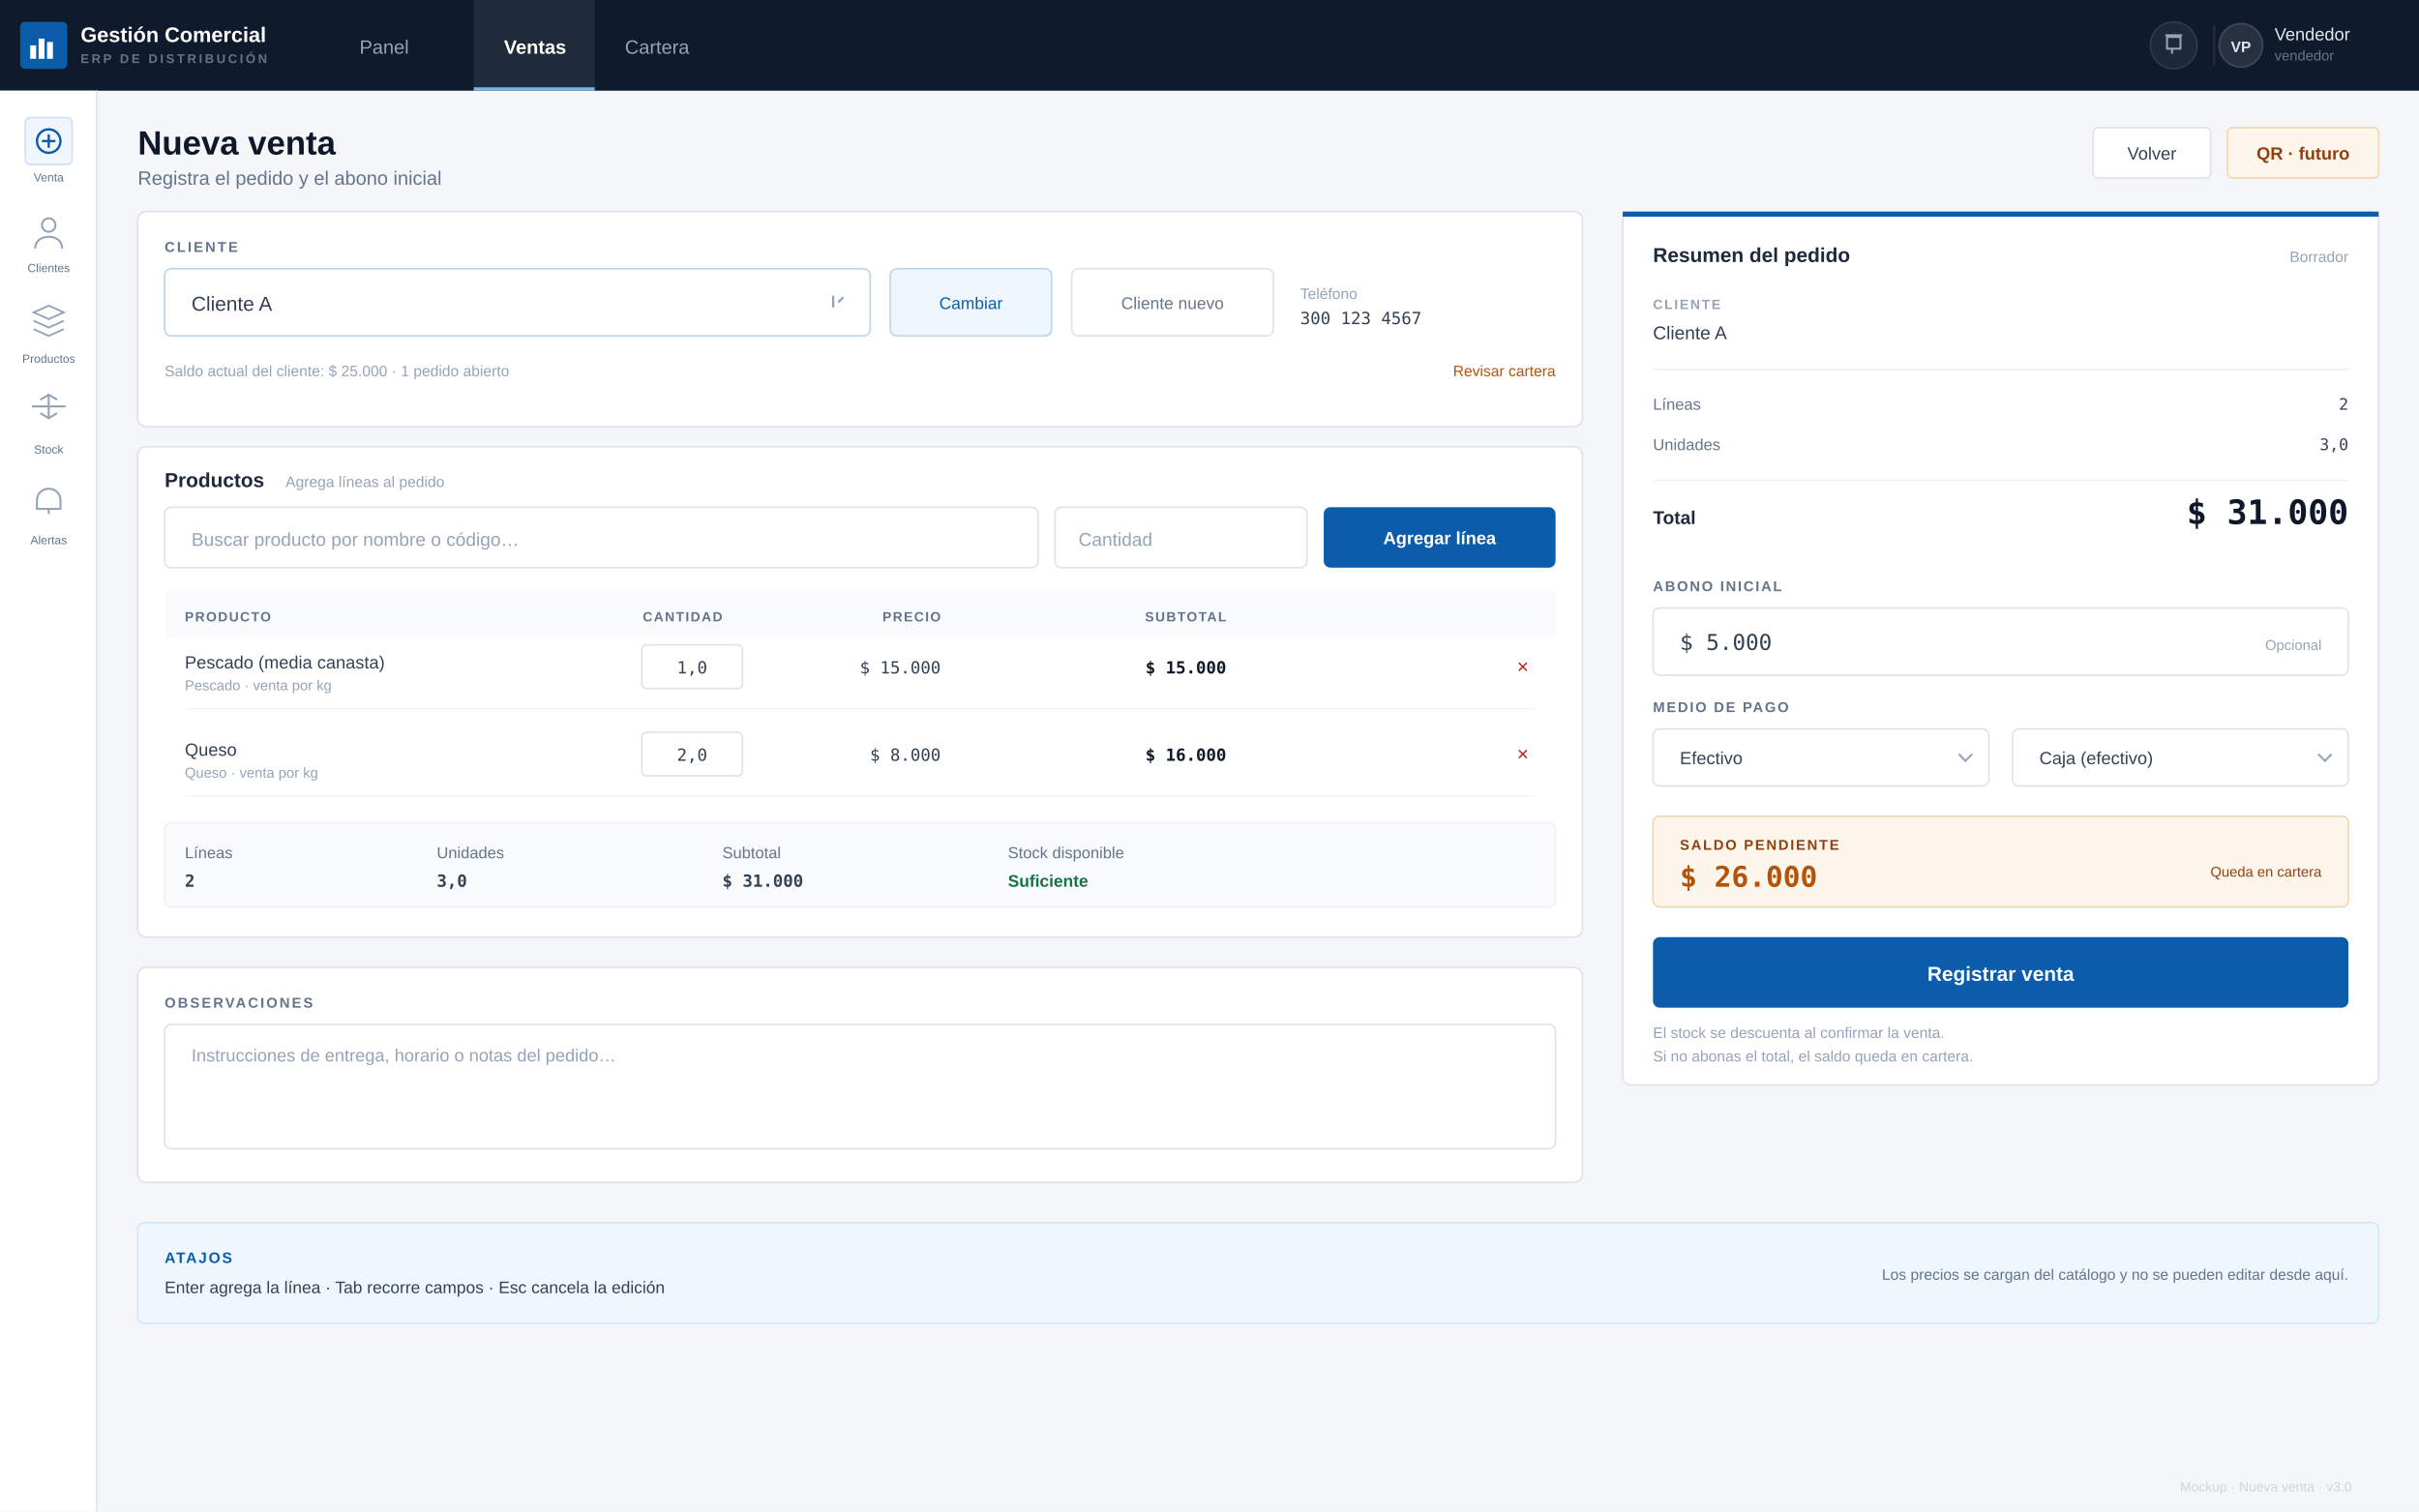
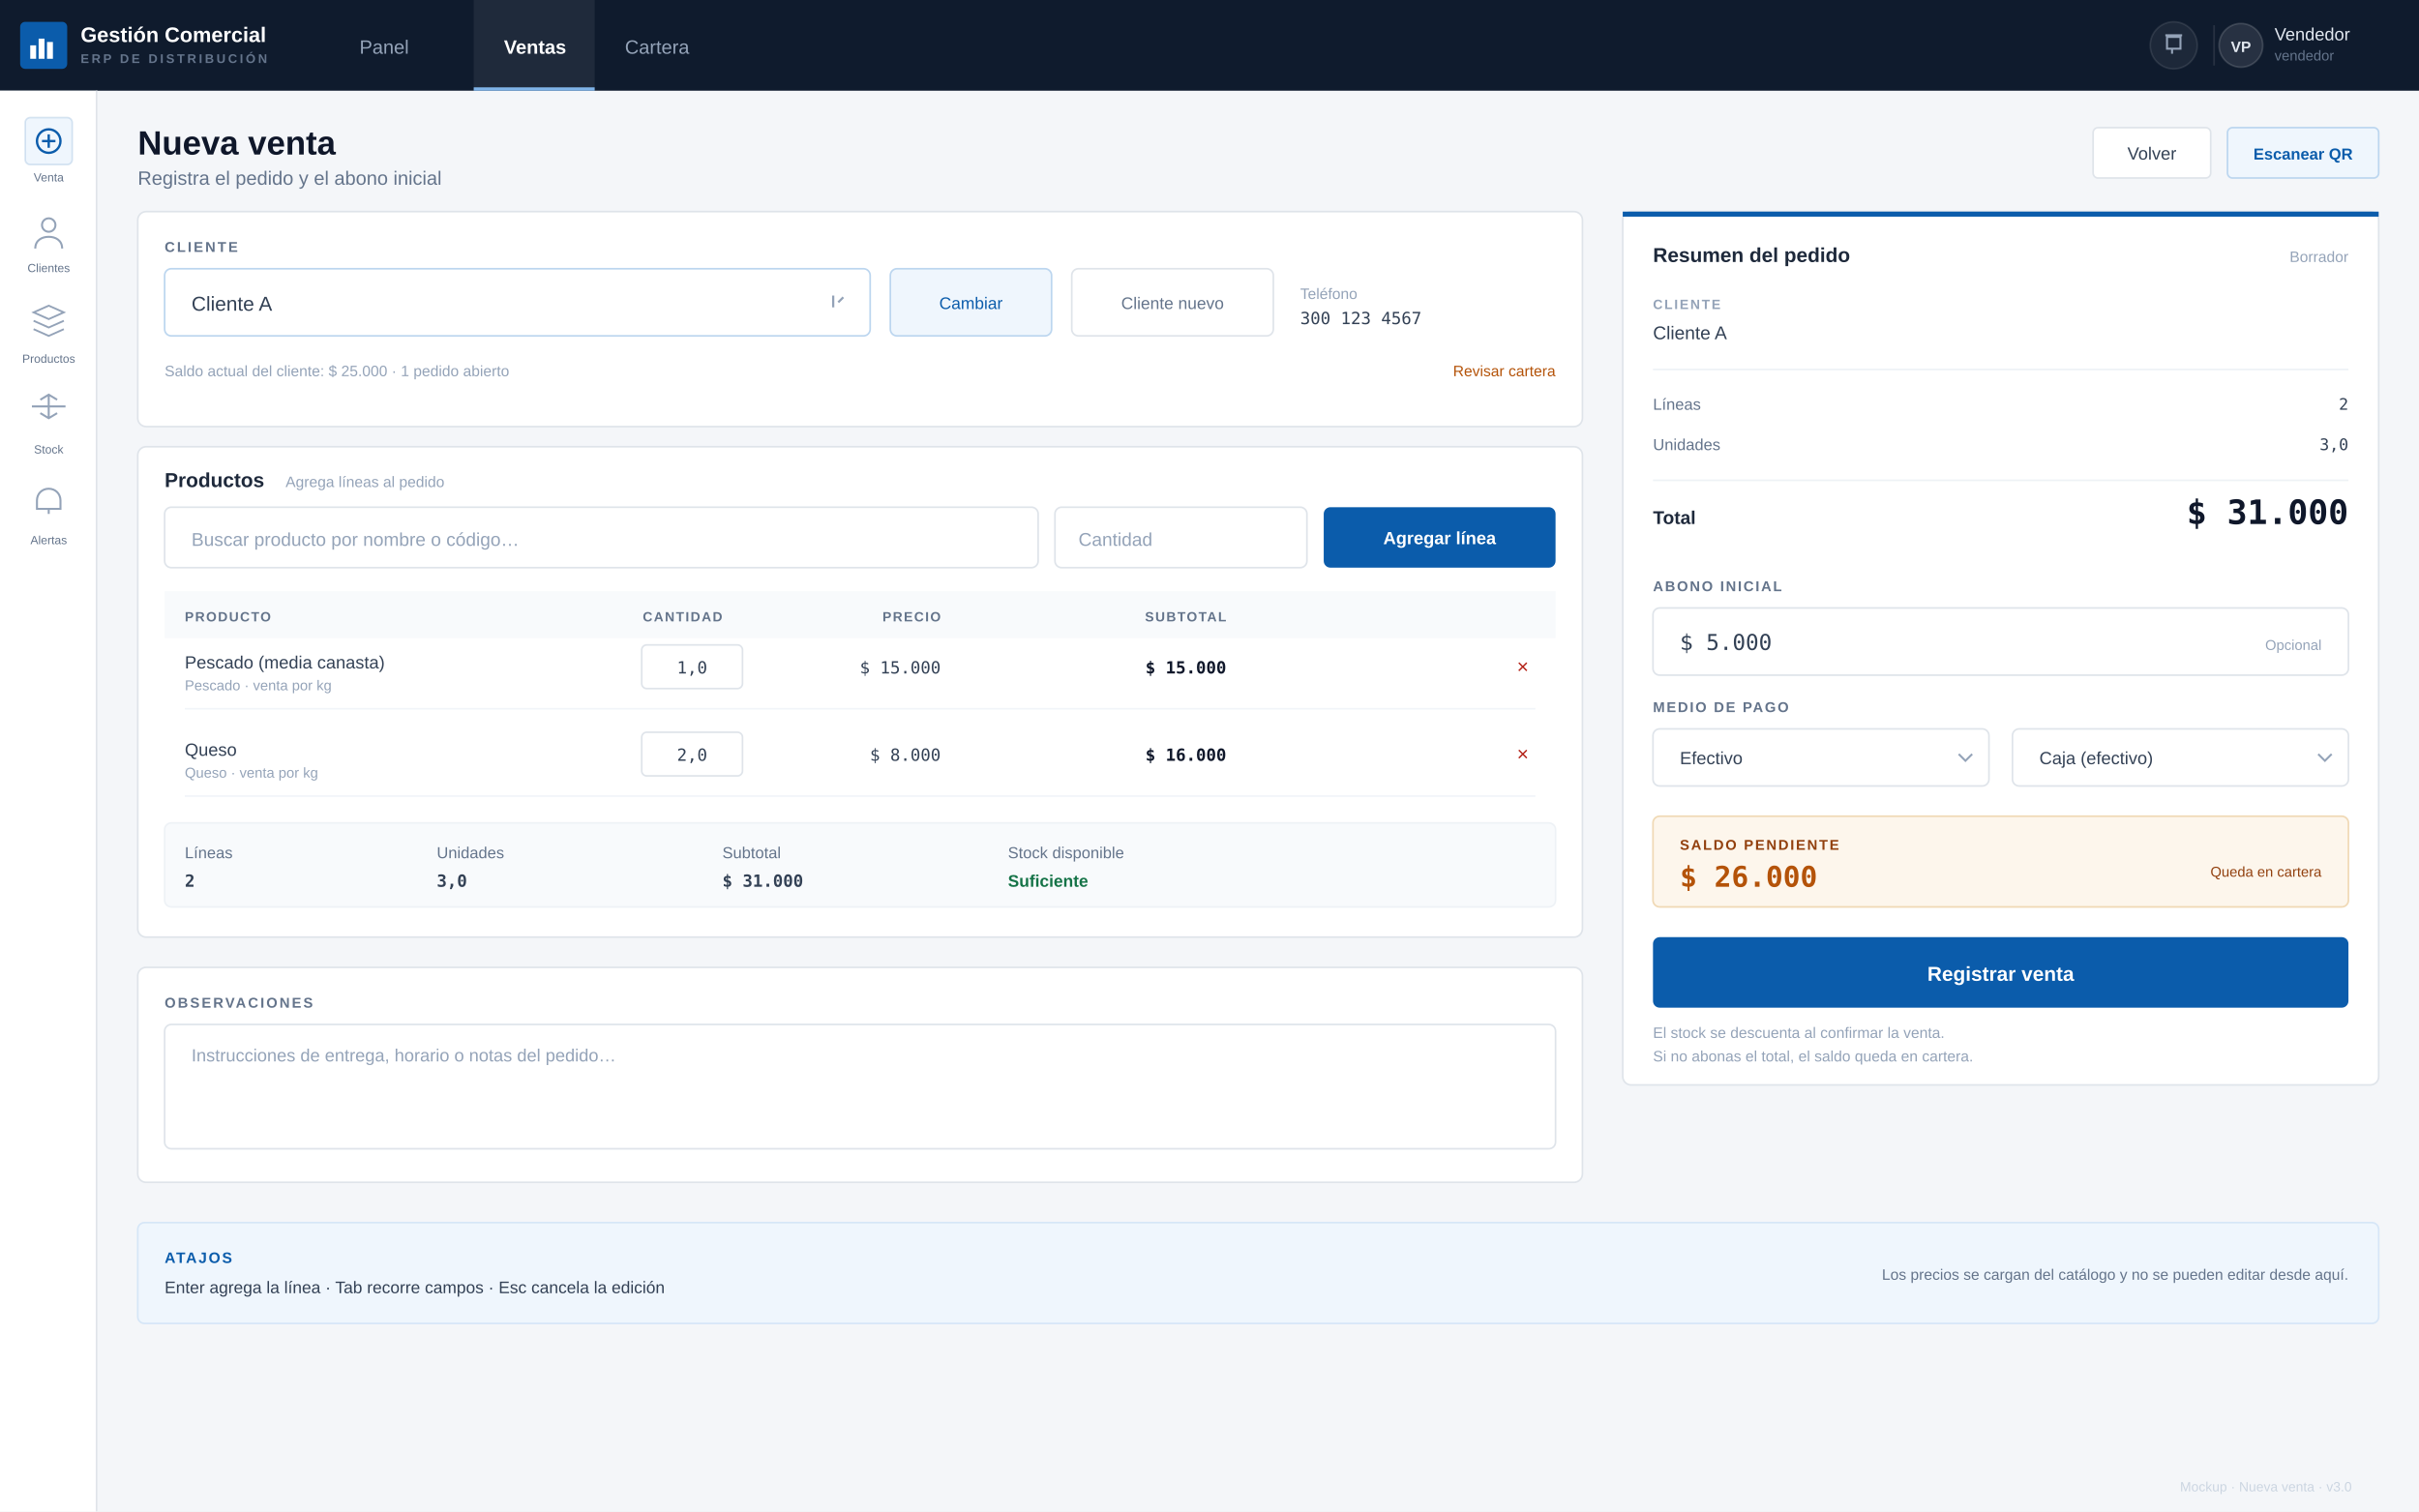
<svg xmlns="http://www.w3.org/2000/svg" viewBox="0 0 1440 900" width="1440" height="900" role="img" aria-label="Mockup de la pantalla de nueva venta">
  <defs>
    <filter id="shadow3" x="-20%" y="-20%" width="140%" height="140%">
      <feDropShadow dx="0" dy="1" stdDeviation="2" flood-color="#101828" flood-opacity="0.06" />
    </filter>
  </defs>
  <rect width="1440" height="900" fill="#f4f6f9" />
  <rect width="1440" height="54" fill="#0f1b2d" />
  <rect x="12" y="13" width="28" height="28" rx="3" fill="#0b5cab" />
  <rect x="18" y="27" width="3.5" height="8" fill="#ffffff" />
  <rect x="23" y="23" width="3.5" height="12" fill="#ffffff" />
  <rect x="28" y="25" width="3.5" height="10" fill="#ffffff" />
  <text x="48" y="25" font-family="IBM Plex Sans, Segoe UI, Arial, sans-serif" font-size="12.5" font-weight="600" fill="#ffffff">Gestión Comercial</text>
  <text x="48" y="37.5" font-family="IBM Plex Sans, Segoe UI, Arial, sans-serif" font-size="7.5" font-weight="600" letter-spacing="1.5" fill="#64748b">ERP DE DISTRIBUCIÓN</text>
  <text x="214" y="32" font-family="IBM Plex Sans, Segoe UI, Arial, sans-serif" font-size="11.5" fill="#94a3b8">Panel</text>
  <rect x="282" y="0" width="72" height="54" fill="#ffffff" fill-opacity="0.07" />
  <rect x="282" y="52" width="72" height="2" fill="#7eb3e8" />
  <text x="300" y="32" font-family="IBM Plex Sans, Segoe UI, Arial, sans-serif" font-size="11.5" font-weight="600" fill="#ffffff">Ventas</text>
  <text x="372" y="32" font-family="IBM Plex Sans, Segoe UI, Arial, sans-serif" font-size="11.5" fill="#94a3b8">Cartera</text>
  <circle cx="1294" cy="27" r="14" fill="#ffffff" fill-opacity="0.06" stroke="#ffffff" stroke-opacity="0.10" />
  <path d="M1290 22 h8 v7 h-8 z M1289 21 h10 M1293 29 v3" stroke="#94a3b8" stroke-width="1.2" fill="none" />
  <line x1="1318" y1="15" x2="1318" y2="39" stroke="#ffffff" stroke-opacity="0.10" />
  <circle cx="1334" cy="27" r="13" fill="#ffffff" fill-opacity="0.10" stroke="#ffffff" stroke-opacity="0.15" />
  <text x="1334" y="31" text-anchor="middle" font-family="IBM Plex Sans, Segoe UI, Arial, sans-serif" font-size="9" font-weight="600" fill="#e2e8f0">VP</text>
  <text x="1354" y="24" font-family="IBM Plex Sans, Segoe UI, Arial, sans-serif" font-size="10.5" font-weight="500" fill="#e2e8f0">Vendedor</text>
  <text x="1354" y="36" font-family="IBM Plex Sans, Segoe UI, Arial, sans-serif" font-size="8.5" fill="#64748b">vendedor</text>
  <rect x="0" y="54" width="58" height="846" fill="#ffffff" />
  <line x1="57.5" y1="54" x2="57.5" y2="900" stroke="#dfe4ea" />
  <rect x="15" y="70" width="28" height="28" rx="3" fill="#eff6fd" stroke="#0b5cab" stroke-opacity="0.15" />
  <circle cx="29" cy="84" r="7" stroke="#0b5cab" stroke-width="1.4" fill="none" />
  <path d="M29 80 v8 M25 84 h8" stroke="#0b5cab" stroke-width="1.4" />
  <text x="29" y="108" text-anchor="middle" font-family="IBM Plex Sans, Segoe UI, Arial, sans-serif" font-size="7" fill="#64748b">Venta</text>
  <circle cx="29" cy="134" r="4" stroke="#94a3b8" stroke-width="1.2" fill="none" />
  <path d="M21 148 c0-5 4-7 8-7 s8 2 8 7" stroke="#94a3b8" stroke-width="1.2" fill="none" />
  <text x="29" y="162" text-anchor="middle" font-family="IBM Plex Sans, Segoe UI, Arial, sans-serif" font-size="7" fill="#64748b">Clientes</text>
  <path d="M20 186 l9-4 9 4 -9 4 z M20 191 l9 4 9-4 M20 196 l9 4 9-4" stroke="#94a3b8" stroke-width="1.1" fill="none" />
  <text x="29" y="216" text-anchor="middle" font-family="IBM Plex Sans, Segoe UI, Arial, sans-serif" font-size="7" fill="#64748b">Productos</text>
  <path d="M19 242 h20 M29 235 v14 M24 238 l5-3 5 3 M24 246 l5 3 5-3" stroke="#94a3b8" stroke-width="1.2" fill="none" />
  <text x="29" y="270" text-anchor="middle" font-family="IBM Plex Sans, Segoe UI, Arial, sans-serif" font-size="7" fill="#64748b">Stock</text>
  <path d="M22 298 c0-4 3-7 7-7 s7 3 7 7 v5 h-14 z M29 303 v3" stroke="#94a3b8" stroke-width="1.2" fill="none" />
  <text x="29" y="324" text-anchor="middle" font-family="IBM Plex Sans, Segoe UI, Arial, sans-serif" font-size="7" fill="#64748b">Alertas</text>
  <text x="82" y="92" font-family="IBM Plex Sans, Segoe UI, Arial, sans-serif" font-size="20" font-weight="600" fill="#0f172a">Nueva venta</text>
  <text x="82" y="110" font-family="IBM Plex Sans, Segoe UI, Arial, sans-serif" font-size="11.5" fill="#64748b">Registra el pedido y el abono inicial</text>
  <rect x="1246" y="76" width="70" height="30" rx="3" fill="#ffffff" stroke="#dfe4ea" />
  <text x="1281" y="95" text-anchor="middle" font-family="IBM Plex Sans, Segoe UI, Arial, sans-serif" font-size="10.5" fill="#334155">Volver</text>
-   <rect x="1326" y="76" width="90" height="30" rx="3" fill="#fdf6ec" stroke="#f0d9b5" />
-   <text x="1371" y="95" text-anchor="middle" font-family="IBM Plex Sans, Segoe UI, Arial, sans-serif" font-size="10.5" font-weight="600" fill="#92400e">QR · futuro</text>
+   <rect x="1326" y="76" width="90" height="30" rx="3" fill="#eff6fd" stroke="#bcd6ef" />
+   <text x="1371" y="95" text-anchor="middle" font-family="IBM Plex Sans, Segoe UI, Arial, sans-serif" font-size="9.5" font-weight="600" fill="#0b5cab">Escanear QR</text>
  <rect x="82" y="126" width="860" height="128" rx="5" fill="#ffffff" stroke="#dfe4ea" />
  <text x="98" y="150" font-family="IBM Plex Sans, Segoe UI, Arial, sans-serif" font-size="8.5" font-weight="600" letter-spacing="1.2" fill="#64748b">CLIENTE</text>
  <rect x="98" y="160" width="420" height="40" rx="4" fill="#ffffff" stroke="#bcd6ef" />
  <text x="114" y="185" font-family="IBM Plex Sans, Segoe UI, Arial, sans-serif" font-size="12" fill="#334155">Cliente A</text>
  <path d="M496 176 v7 M499 180 l3-3" stroke="#94a3b8" stroke-width="1.3" fill="none" />
  <rect x="530" y="160" width="96" height="40" rx="4" fill="#eff6fd" stroke="#bcd6ef" />
  <text x="578" y="184" text-anchor="middle" font-family="IBM Plex Sans, Segoe UI, Arial, sans-serif" font-size="10" font-weight="500" fill="#0b5cab">Cambiar</text>
  <rect x="638" y="160" width="120" height="40" rx="4" fill="#ffffff" stroke="#dfe4ea" />
  <text x="698" y="184" text-anchor="middle" font-family="IBM Plex Sans, Segoe UI, Arial, sans-serif" font-size="10" fill="#64748b">Cliente nuevo</text>
  <text x="774" y="178" font-family="IBM Plex Sans, Segoe UI, Arial, sans-serif" font-size="9" fill="#94a3b8">Teléfono</text>
  <text x="774" y="193" font-family="IBM Plex Mono, Consolas, monospace" font-size="10" fill="#334155">300 123 4567</text>
  <text x="98" y="224" font-family="IBM Plex Sans, Segoe UI, Arial, sans-serif" font-size="9" fill="#94a3b8">Saldo actual del cliente: $ 25.000 · 1 pedido abierto</text>
  <text x="926" y="224" text-anchor="end" font-family="IBM Plex Sans, Segoe UI, Arial, sans-serif" font-size="9" fill="#b45309">Revisar cartera</text>
  <rect x="82" y="266" width="860" height="292" rx="5" fill="#ffffff" stroke="#dfe4ea" />
  <text x="98" y="290" font-family="IBM Plex Sans, Segoe UI, Arial, sans-serif" font-size="12" font-weight="600" fill="#1e293b">Productos</text>
  <text x="170" y="290" font-family="IBM Plex Sans, Segoe UI, Arial, sans-serif" font-size="9" fill="#94a3b8">Agrega líneas al pedido</text>
  <rect x="98" y="302" width="520" height="36" rx="4" fill="#ffffff" stroke="#dfe4ea" />
  <text x="114" y="325" font-family="IBM Plex Sans, Segoe UI, Arial, sans-serif" font-size="11" fill="#94a3b8">Buscar producto por nombre o código…</text>
  <rect x="628" y="302" width="150" height="36" rx="4" fill="#ffffff" stroke="#dfe4ea" />
  <text x="642" y="325" font-family="IBM Plex Sans, Segoe UI, Arial, sans-serif" font-size="11" fill="#94a3b8">Cantidad</text>
  <rect x="788" y="302" width="138" height="36" rx="4" fill="#0b5cab" />
  <text x="857" y="324" text-anchor="middle" font-family="IBM Plex Sans, Segoe UI, Arial, sans-serif" font-size="10.5" font-weight="600" fill="#ffffff">Agregar línea</text>
  <rect x="98" y="352" width="828" height="28" fill="#f8fafc" />
  <text x="110" y="370" font-family="IBM Plex Sans, Segoe UI, Arial, sans-serif" font-size="8" font-weight="600" letter-spacing="0.8" fill="#64748b">PRODUCTO</text>
  <text x="430" y="370" text-anchor="end" font-family="IBM Plex Sans, Segoe UI, Arial, sans-serif" font-size="8" font-weight="600" letter-spacing="0.8" fill="#64748b">CANTIDAD</text>
  <text x="560" y="370" text-anchor="end" font-family="IBM Plex Sans, Segoe UI, Arial, sans-serif" font-size="8" font-weight="600" letter-spacing="0.8" fill="#64748b">PRECIO</text>
  <text x="730" y="370" text-anchor="end" font-family="IBM Plex Sans, Segoe UI, Arial, sans-serif" font-size="8" font-weight="600" letter-spacing="0.8" fill="#64748b">SUBTOTAL</text>
  <text x="110" y="398" font-family="IBM Plex Sans, Segoe UI, Arial, sans-serif" font-size="10.5" font-weight="500" fill="#334155">Pescado (media canasta)</text>
  <text x="110" y="411" font-family="IBM Plex Sans, Segoe UI, Arial, sans-serif" font-size="8.5" fill="#94a3b8">Pescado · venta por kg</text>
  <rect x="382" y="384" width="60" height="26" rx="3" fill="#ffffff" stroke="#dfe4ea" />
  <text x="412" y="401" text-anchor="middle" font-family="IBM Plex Mono, Consolas, monospace" font-size="10" fill="#334155">1,0</text>
  <text x="560" y="401" text-anchor="end" font-family="IBM Plex Mono, Consolas, monospace" font-size="10" fill="#334155">$ 15.000</text>
  <text x="730" y="401" text-anchor="end" font-family="IBM Plex Mono, Consolas, monospace" font-size="10" font-weight="600" fill="#0f172a">$ 15.000</text>
  <text x="910" y="401" text-anchor="end" font-family="IBM Plex Sans, Segoe UI, Arial, sans-serif" font-size="12" fill="#b42318">×</text>
  <line x1="110" y1="422" x2="914" y2="422" stroke="#f1f5f9" />
  <text x="110" y="450" font-family="IBM Plex Sans, Segoe UI, Arial, sans-serif" font-size="10.5" font-weight="500" fill="#334155">Queso</text>
  <text x="110" y="463" font-family="IBM Plex Sans, Segoe UI, Arial, sans-serif" font-size="8.5" fill="#94a3b8">Queso · venta por kg</text>
  <rect x="382" y="436" width="60" height="26" rx="3" fill="#ffffff" stroke="#dfe4ea" />
  <text x="412" y="453" text-anchor="middle" font-family="IBM Plex Mono, Consolas, monospace" font-size="10" fill="#334155">2,0</text>
  <text x="560" y="453" text-anchor="end" font-family="IBM Plex Mono, Consolas, monospace" font-size="10" fill="#334155">$ 8.000</text>
  <text x="730" y="453" text-anchor="end" font-family="IBM Plex Mono, Consolas, monospace" font-size="10" font-weight="600" fill="#0f172a">$ 16.000</text>
  <text x="910" y="453" text-anchor="end" font-family="IBM Plex Sans, Segoe UI, Arial, sans-serif" font-size="12" fill="#b42318">×</text>
  <line x1="110" y1="474" x2="914" y2="474" stroke="#f1f5f9" />
  <rect x="98" y="490" width="828" height="50" rx="4" fill="#f8fafc" stroke="#eef2f6" />
  <text x="110" y="511" font-family="IBM Plex Sans, Segoe UI, Arial, sans-serif" font-size="9.5" fill="#64748b">Líneas</text>
  <text x="110" y="528" font-family="IBM Plex Mono, Consolas, monospace" font-size="10" font-weight="600" fill="#334155">2</text>
  <text x="260" y="511" font-family="IBM Plex Sans, Segoe UI, Arial, sans-serif" font-size="9.5" fill="#64748b">Unidades</text>
  <text x="260" y="528" font-family="IBM Plex Mono, Consolas, monospace" font-size="10" font-weight="600" fill="#334155">3,0</text>
  <text x="430" y="511" font-family="IBM Plex Sans, Segoe UI, Arial, sans-serif" font-size="9.5" fill="#64748b">Subtotal</text>
  <text x="430" y="528" font-family="IBM Plex Mono, Consolas, monospace" font-size="10" font-weight="600" fill="#334155">$ 31.000</text>
  <text x="600" y="511" font-family="IBM Plex Sans, Segoe UI, Arial, sans-serif" font-size="9.5" fill="#64748b">Stock disponible</text>
  <text x="600" y="528" font-family="IBM Plex Sans, Segoe UI, Arial, sans-serif" font-size="10" font-weight="600" fill="#157347">Suficiente</text>
  <rect x="82" y="576" width="860" height="128" rx="5" fill="#ffffff" stroke="#dfe4ea" />
  <text x="98" y="600" font-family="IBM Plex Sans, Segoe UI, Arial, sans-serif" font-size="8.5" font-weight="600" letter-spacing="1.2" fill="#64748b">OBSERVACIONES</text>
  <rect x="98" y="610" width="828" height="74" rx="4" fill="#ffffff" stroke="#dfe4ea" />
  <text x="114" y="632" font-family="IBM Plex Sans, Segoe UI, Arial, sans-serif" font-size="10.5" fill="#94a3b8">Instrucciones de entrega, horario o notas del pedido…</text>
  <rect x="966" y="126" width="450" height="520" rx="5" fill="#ffffff" stroke="#dfe4ea" />
  <rect x="966" y="126" width="450" height="3" fill="#0b5cab" />
  <text x="984" y="156" font-family="IBM Plex Sans, Segoe UI, Arial, sans-serif" font-size="12" font-weight="600" fill="#1e293b">Resumen del pedido</text>
  <text x="1398" y="156" text-anchor="end" font-family="IBM Plex Sans, Segoe UI, Arial, sans-serif" font-size="9" fill="#94a3b8">Borrador</text>
  <text x="984" y="184" font-family="IBM Plex Sans, Segoe UI, Arial, sans-serif" font-size="8" font-weight="600" letter-spacing="1" fill="#94a3b8">CLIENTE</text>
  <text x="984" y="202" font-family="IBM Plex Sans, Segoe UI, Arial, sans-serif" font-size="11" font-weight="500" fill="#334155">Cliente A</text>
  <line x1="984" y1="220" x2="1398" y2="220" stroke="#eef2f6" />
  <text x="984" y="244" font-family="IBM Plex Sans, Segoe UI, Arial, sans-serif" font-size="9.5" fill="#64748b">Líneas</text>
  <text x="1398" y="244" text-anchor="end" font-family="IBM Plex Mono, Consolas, monospace" font-size="9.5" fill="#334155">2</text>
  <text x="984" y="268" font-family="IBM Plex Sans, Segoe UI, Arial, sans-serif" font-size="9.5" fill="#64748b">Unidades</text>
  <text x="1398" y="268" text-anchor="end" font-family="IBM Plex Mono, Consolas, monospace" font-size="9.5" fill="#334155">3,0</text>
  <line x1="984" y1="286" x2="1398" y2="286" stroke="#eef2f6" />
  <text x="984" y="312" font-family="IBM Plex Sans, Segoe UI, Arial, sans-serif" font-size="11" font-weight="600" fill="#1e293b">Total</text>
  <text x="1398" y="312" text-anchor="end" font-family="IBM Plex Mono, Consolas, monospace" font-size="20" font-weight="600" fill="#0f172a">$ 31.000</text>
  <text x="984" y="352" font-family="IBM Plex Sans, Segoe UI, Arial, sans-serif" font-size="8.5" font-weight="600" letter-spacing="1" fill="#64748b">ABONO INICIAL</text>
  <rect x="984" y="362" width="414" height="40" rx="4" fill="#ffffff" stroke="#dfe4ea" />
  <text x="1000" y="387" font-family="IBM Plex Mono, Consolas, monospace" font-size="13" fill="#334155">$ 5.000</text>
  <text x="1382" y="387" text-anchor="end" font-family="IBM Plex Sans, Segoe UI, Arial, sans-serif" font-size="8.5" fill="#94a3b8">Opcional</text>
  <text x="984" y="424" font-family="IBM Plex Sans, Segoe UI, Arial, sans-serif" font-size="8.5" font-weight="600" letter-spacing="1" fill="#64748b">MEDIO DE PAGO</text>
  <rect x="984" y="434" width="200" height="34" rx="4" fill="#ffffff" stroke="#dfe4ea" />
  <text x="1000" y="455" font-family="IBM Plex Sans, Segoe UI, Arial, sans-serif" font-size="10.5" fill="#334155">Efectivo</text>
  <path d="M1166 449 l4 4 4-4" stroke="#94a3b8" stroke-width="1.2" fill="none" />
  <rect x="1198" y="434" width="200" height="34" rx="4" fill="#ffffff" stroke="#dfe4ea" />
  <text x="1214" y="455" font-family="IBM Plex Sans, Segoe UI, Arial, sans-serif" font-size="10.5" fill="#334155">Caja (efectivo)</text>
  <path d="M1380 449 l4 4 4-4" stroke="#94a3b8" stroke-width="1.2" fill="none" />
  <rect x="984" y="486" width="414" height="54" rx="4" fill="#fdf6ec" stroke="#f0d9b5" />
  <text x="1000" y="506" font-family="IBM Plex Sans, Segoe UI, Arial, sans-serif" font-size="8.5" font-weight="600" letter-spacing="1" fill="#92400e">SALDO PENDIENTE</text>
  <text x="1000" y="528" font-family="IBM Plex Mono, Consolas, monospace" font-size="17" font-weight="600" fill="#b45309">$ 26.000</text>
  <text x="1382" y="522" text-anchor="end" font-family="IBM Plex Sans, Segoe UI, Arial, sans-serif" font-size="8.5" fill="#92400e">Queda en cartera</text>
  <rect x="984" y="558" width="414" height="42" rx="4" fill="#0b5cab" />
  <text x="1191" y="584" text-anchor="middle" font-family="IBM Plex Sans, Segoe UI, Arial, sans-serif" font-size="12" font-weight="600" fill="#ffffff">Registrar venta</text>
  <text x="984" y="618" font-family="IBM Plex Sans, Segoe UI, Arial, sans-serif" font-size="9" fill="#94a3b8">El stock se descuenta al confirmar la venta.</text>
  <text x="984" y="632" font-family="IBM Plex Sans, Segoe UI, Arial, sans-serif" font-size="9" fill="#94a3b8">Si no abonas el total, el saldo queda en cartera.</text>
  <rect x="82" y="728" width="1334" height="60" rx="4" fill="#eff6fd" stroke="#d6e6f7" />
  <text x="98" y="752" font-family="IBM Plex Sans, Segoe UI, Arial, sans-serif" font-size="9" font-weight="600" letter-spacing="1" fill="#0b5cab">ATAJOS</text>
  <text x="98" y="770" font-family="IBM Plex Sans, Segoe UI, Arial, sans-serif" font-size="10" fill="#334155">Enter agrega la línea · Tab recorre campos · Esc cancela la edición</text>
  <text x="1398" y="762" text-anchor="end" font-family="IBM Plex Sans, Segoe UI, Arial, sans-serif" font-size="9" fill="#64748b">Los precios se cargan del catálogo y no se pueden editar desde aquí.</text>
  <text x="1400" y="888" text-anchor="end" font-family="IBM Plex Sans, Segoe UI, Arial, sans-serif" font-size="8" fill="#cbd5e1">Mockup · Nueva venta · v3.0</text>
</svg>
